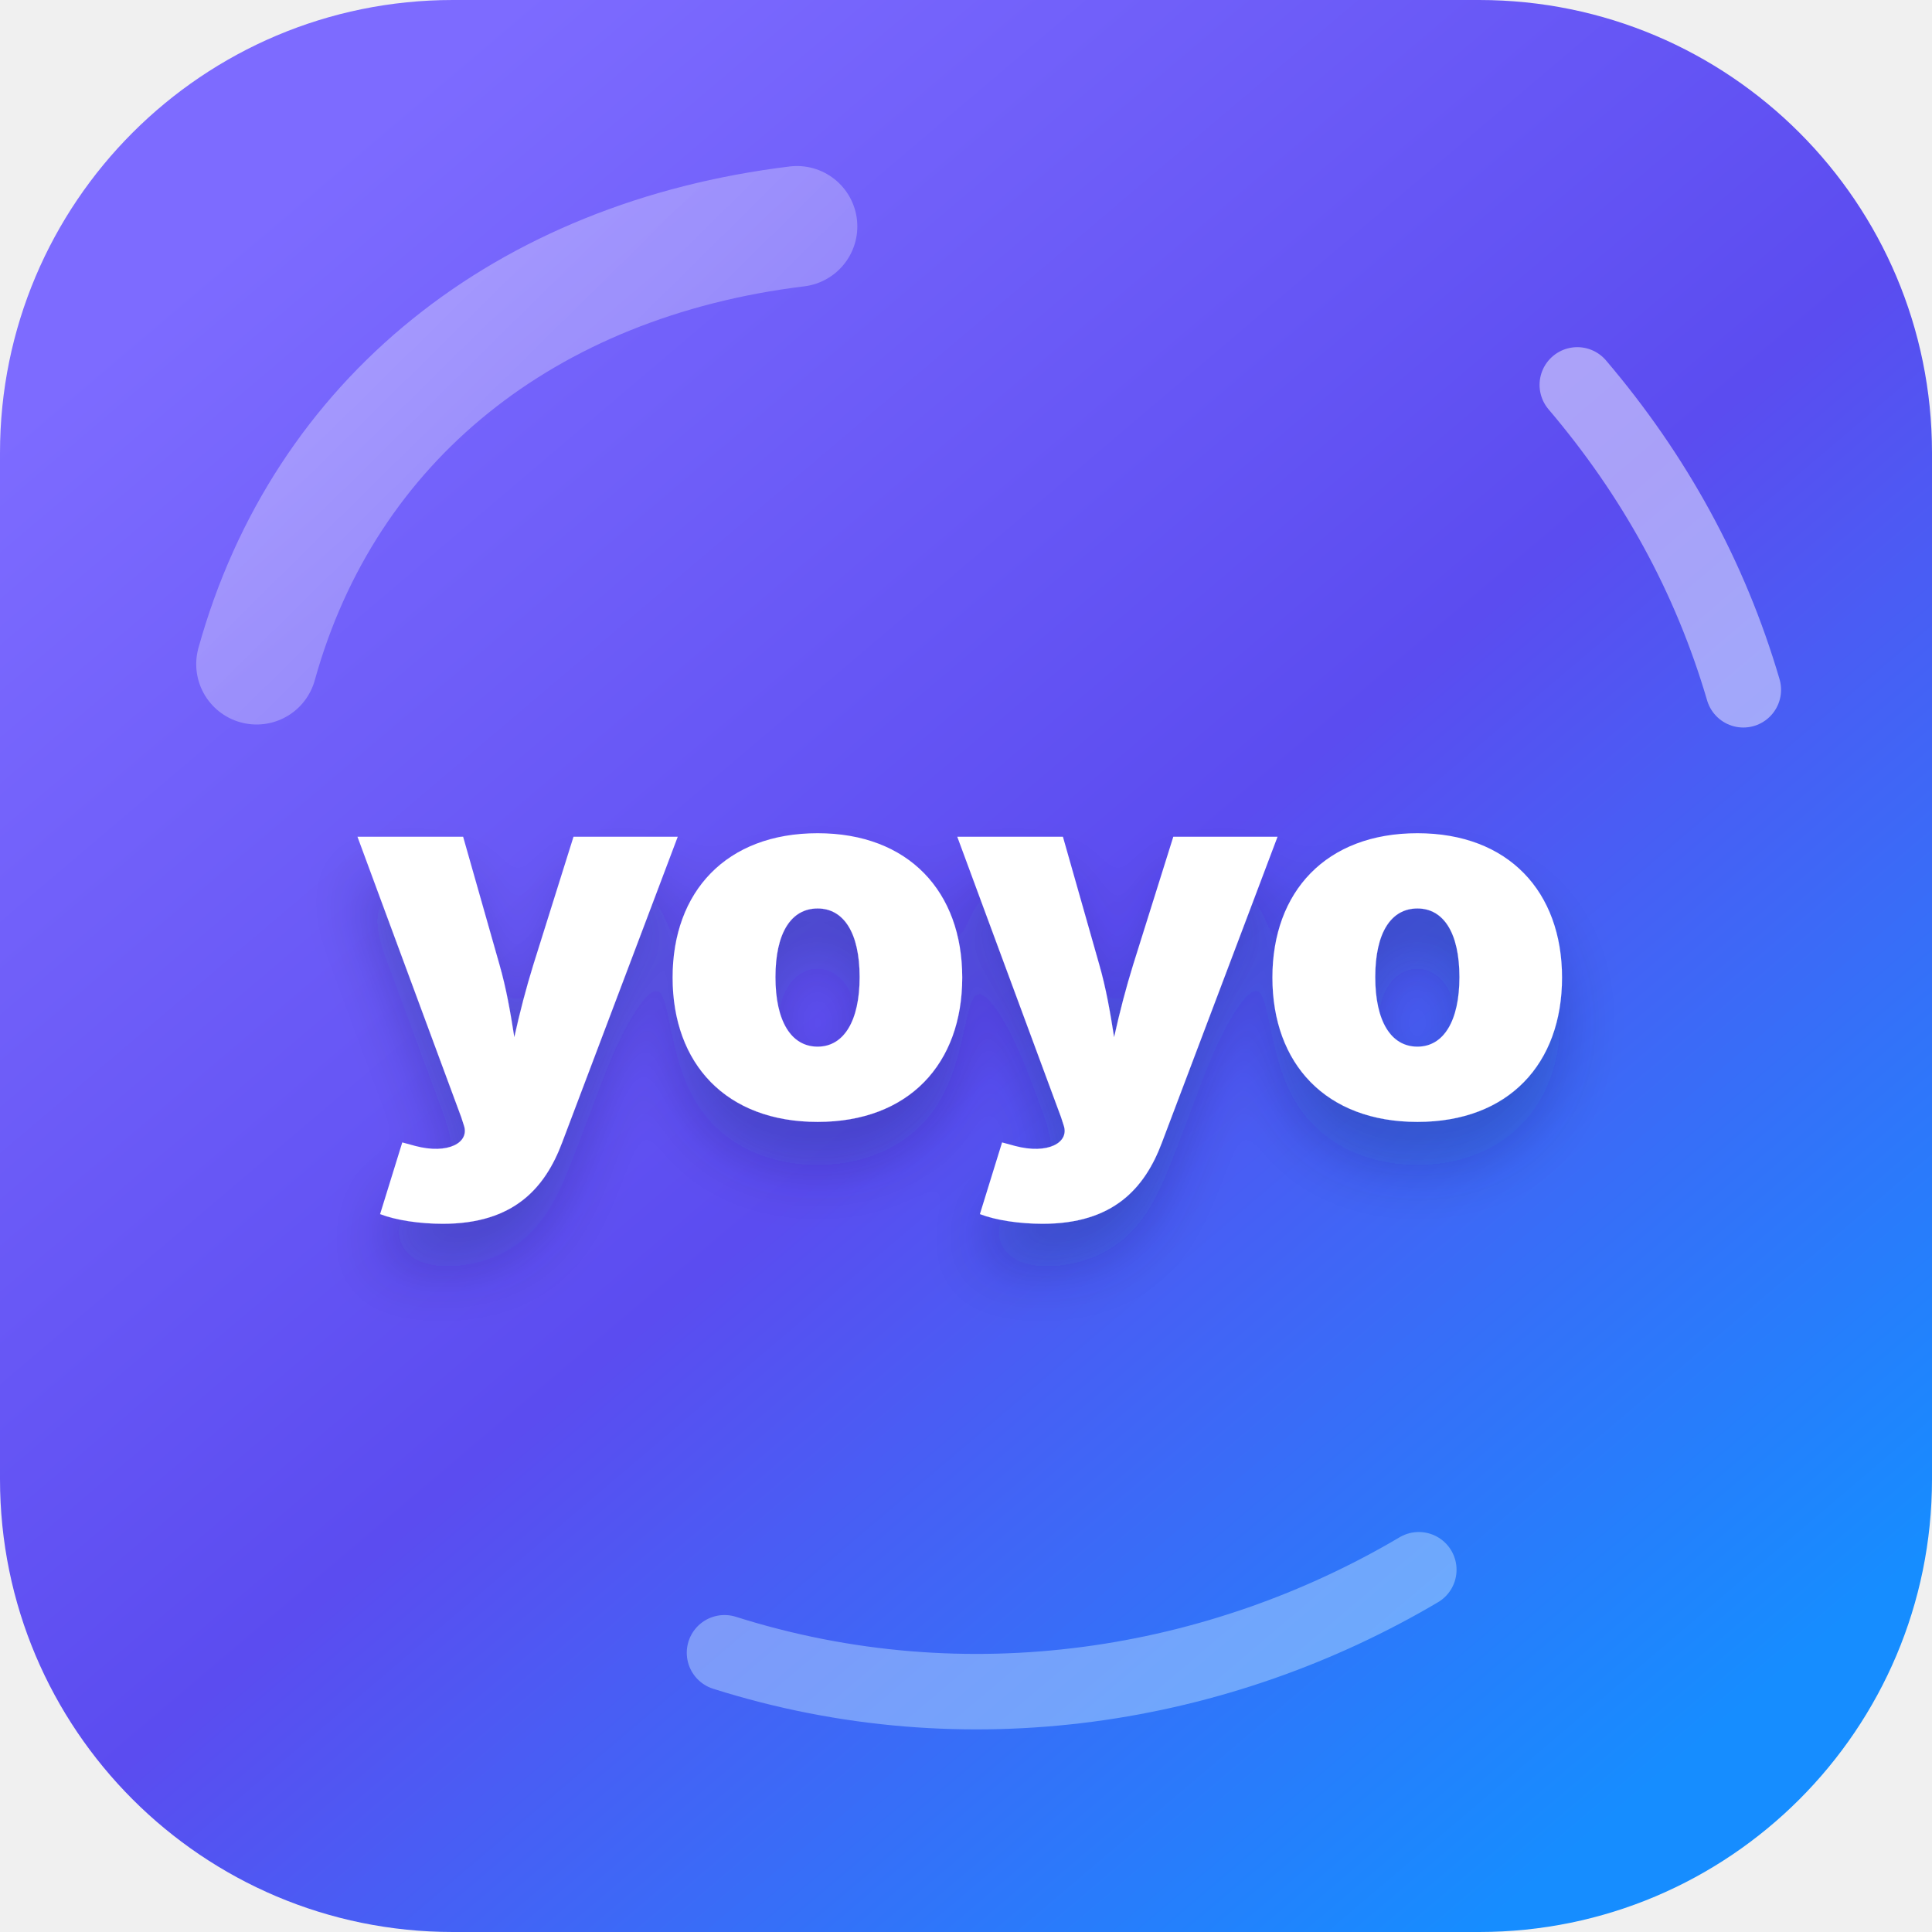
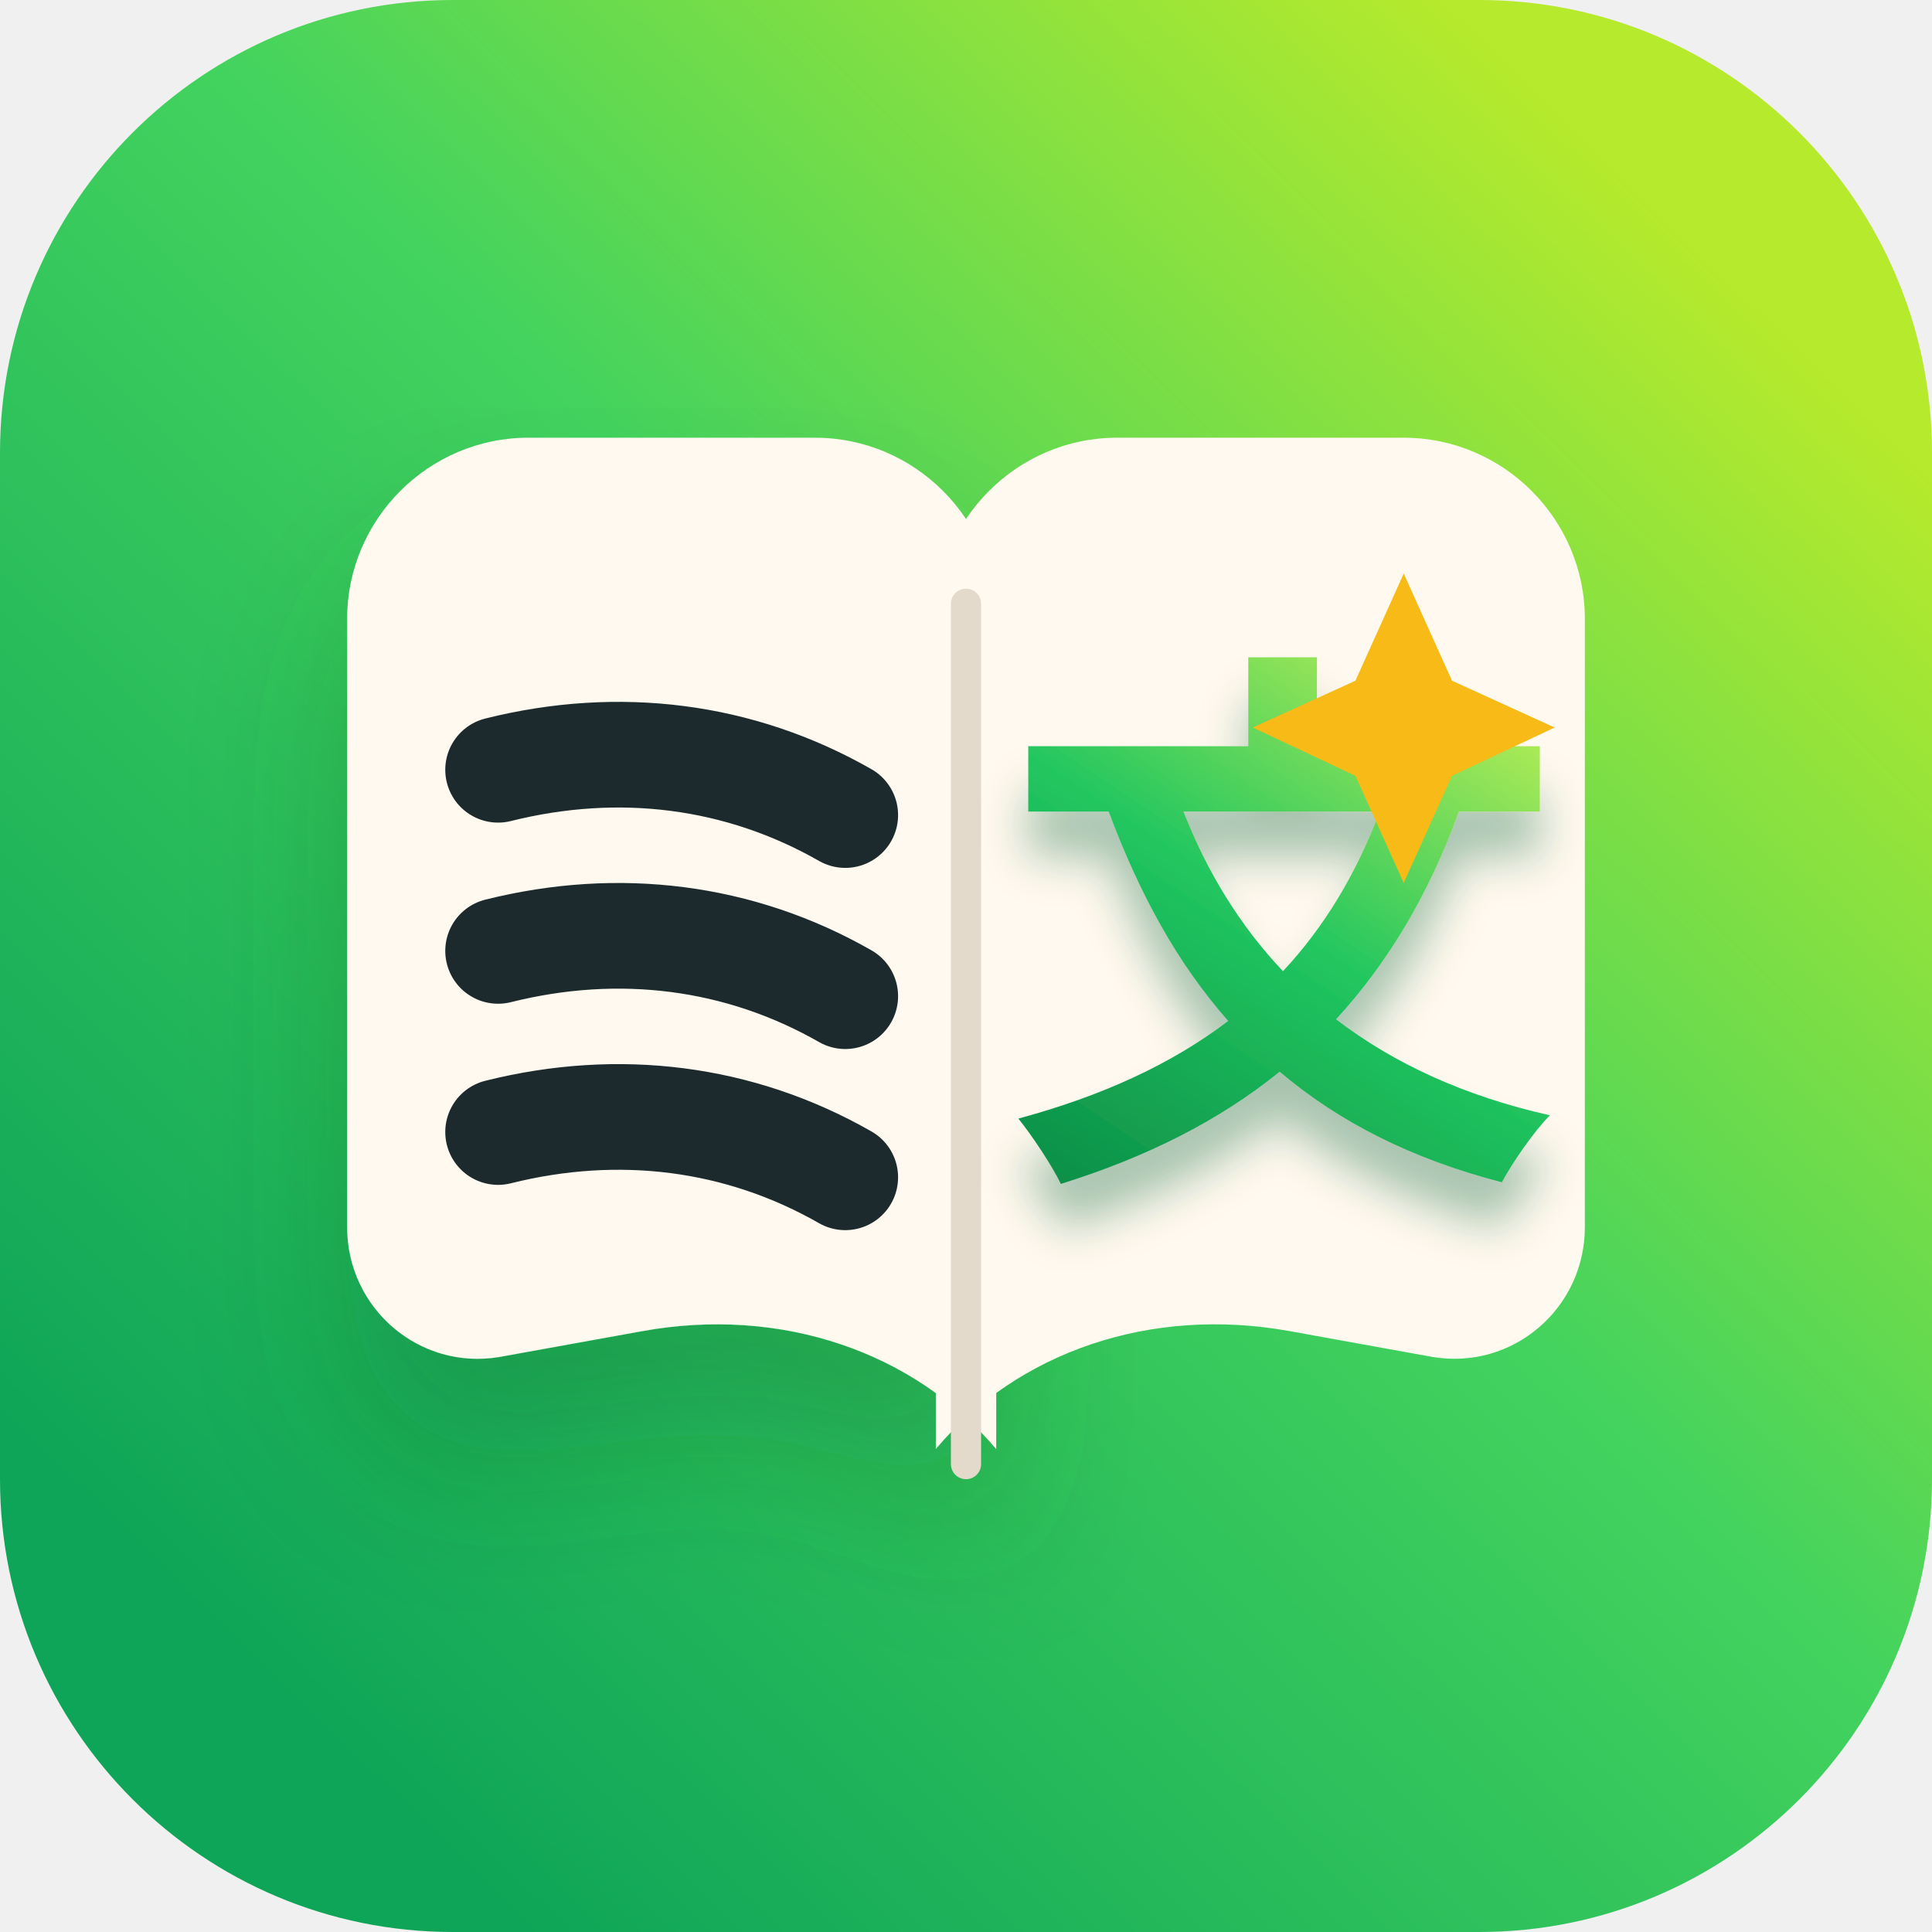
<svg xmlns="http://www.w3.org/2000/svg" width="128" height="128" viewBox="0 0 128 128" fill="none">
  <defs>
-     <linearGradient id="background" x1="20" y1="12" x2="110" y2="118" gradientUnits="userSpaceOnUse">
-       <stop offset="0" stop-color="#7D6BFF" />
-       <stop offset="0.52" stop-color="#5B4CF0" />
-       <stop offset="1" stop-color="#168DFF" />
+     <linearGradient id="background" x1="18" y1="112" x2="112" y2="16" gradientUnits="userSpaceOnUse">
+       <stop offset="0" stop-color="#0EA558" />
+       <stop offset="0.56" stop-color="#43D35E" />
+       <stop offset="1" stop-color="#B6EA2C" />
    </linearGradient>
-     <linearGradient id="highlight" x1="20" y1="14" x2="93" y2="88" gradientUnits="userSpaceOnUse">
-       <stop offset="0" stop-color="#FFFFFF" stop-opacity="0.36" />
-       <stop offset="1" stop-color="#FFFFFF" stop-opacity="0" />
+     <linearGradient id="mark" x1="72" y1="82" x2="96" y2="46" gradientUnits="userSpaceOnUse">
+       <stop offset="0" stop-color="#0B8B47" />
+       <stop offset="0.56" stop-color="#21C65F" />
+       <stop offset="1" stop-color="#A8E957" />
    </linearGradient>
-     <filter id="wordShadow" x="14" y="30" width="100" height="58" filterUnits="userSpaceOnUse" color-interpolation-filters="sRGB">
-       <feDropShadow dx="0" dy="3" stdDeviation="2" flood-color="#18204A" flood-opacity="0.24" />
+     <filter id="softShadow" x="10" y="20" width="108" height="92" filterUnits="userSpaceOnUse" color-interpolation-filters="sRGB">
+       <feDropShadow dx="0" dy="7" stdDeviation="5" flood-color="#0A4F2B" flood-opacity="0.24" />
+     </filter>
+     <filter id="markShadow" x="63" y="40" width="45" height="52" filterUnits="userSpaceOnUse" color-interpolation-filters="sRGB">
+       <feDropShadow dx="0" dy="3" stdDeviation="1.5" flood-color="#075F32" flood-opacity="0.35" />
    </filter>
  </defs>
  <rect width="128" height="128" rx="30" fill="url(#background)" />
-   <path d="M17 44C21.5 27.8 34.8 17.2 52.8 15" stroke="url(#highlight)" stroke-width="8" stroke-linecap="round" />
-   <path d="M94 104C80.8 111.8 64.1 114.6 48 109.5" stroke="#BFE2FF" stroke-width="5" stroke-linecap="round" opacity="0.45" />
-   <path d="M104.5 25.5C109.6 31.5 113.3 38.2 115.5 45.7" stroke="#E9E5FF" stroke-width="5" stroke-linecap="round" opacity="0.55" />
-   <g filter="url(#wordShadow)">
-     <text x="64" y="74" text-anchor="middle" fill="#FFFFFF" font-family="Inter, ui-rounded, Avenir Next, Nunito, Arial Rounded MT Bold, Arial, sans-serif" font-size="34" font-weight="900" letter-spacing="-1">yoyo</text>
-   </g>
+   <path d="M23 41C23 34.4 28.4 29 35 29H54C60.6 29 66 34.4 66 41V96C60.6 89.6 51.8 86.5 42.5 88.2L33.1 89.9C27.8 90.8 23 86.7 23 81.3V41Z" fill="#FFF9EF" filter="url(#softShadow)" />
+   <path d="M105 41C105 34.4 99.6 29 93 29H74C67.4 29 62 34.4 62 41V96C67.4 89.6 76.2 86.5 85.5 88.2L94.9 89.9C100.2 90.8 105 86.7 105 81.3V41Z" fill="#FFF9EF" />
+   <path d="M64 40V97" stroke="#E4DACB" stroke-width="2" stroke-linecap="round" />
+   <path d="M33 51C41 49 49 50 56 54" stroke="#1C2A2D" stroke-width="7" stroke-linecap="round" />
+   <path d="M33 63C41 61 49 62 56 66" stroke="#1C2A2D" stroke-width="7" stroke-linecap="round" />
+   <path d="M33 75C41 73 49 74 56 78" stroke="#1C2A2D" stroke-width="7" stroke-linecap="round" />
+   <text x="85" y="75" text-anchor="middle" fill="url(#mark)" filter="url(#markShadow)" font-family="Arial Rounded MT Bold, PingFang SC, Hiragino Sans GB, Microsoft YaHei, sans-serif" font-size="37" font-weight="900">文</text>
+   <path d="M93 38L96.2 45.1L103 48.2L96.2 51.4L93 58.5L89.8 51.4L83 48.2L89.8 45.1L93 38Z" fill="#F7BA17" />
</svg>
